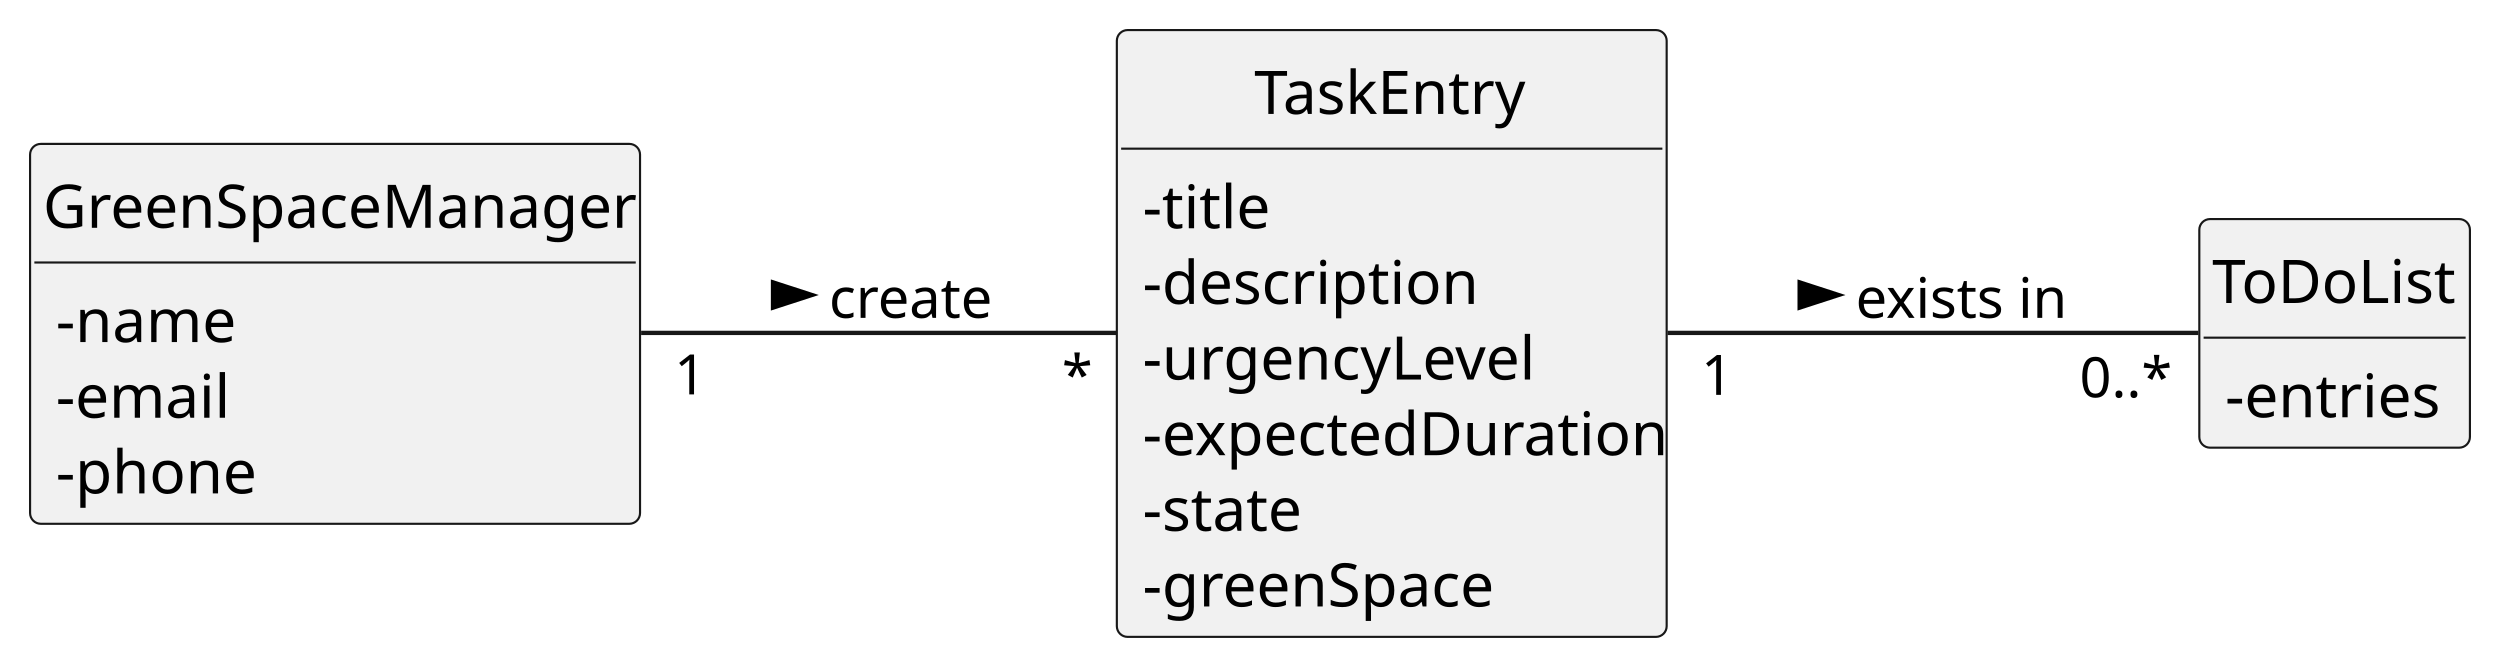
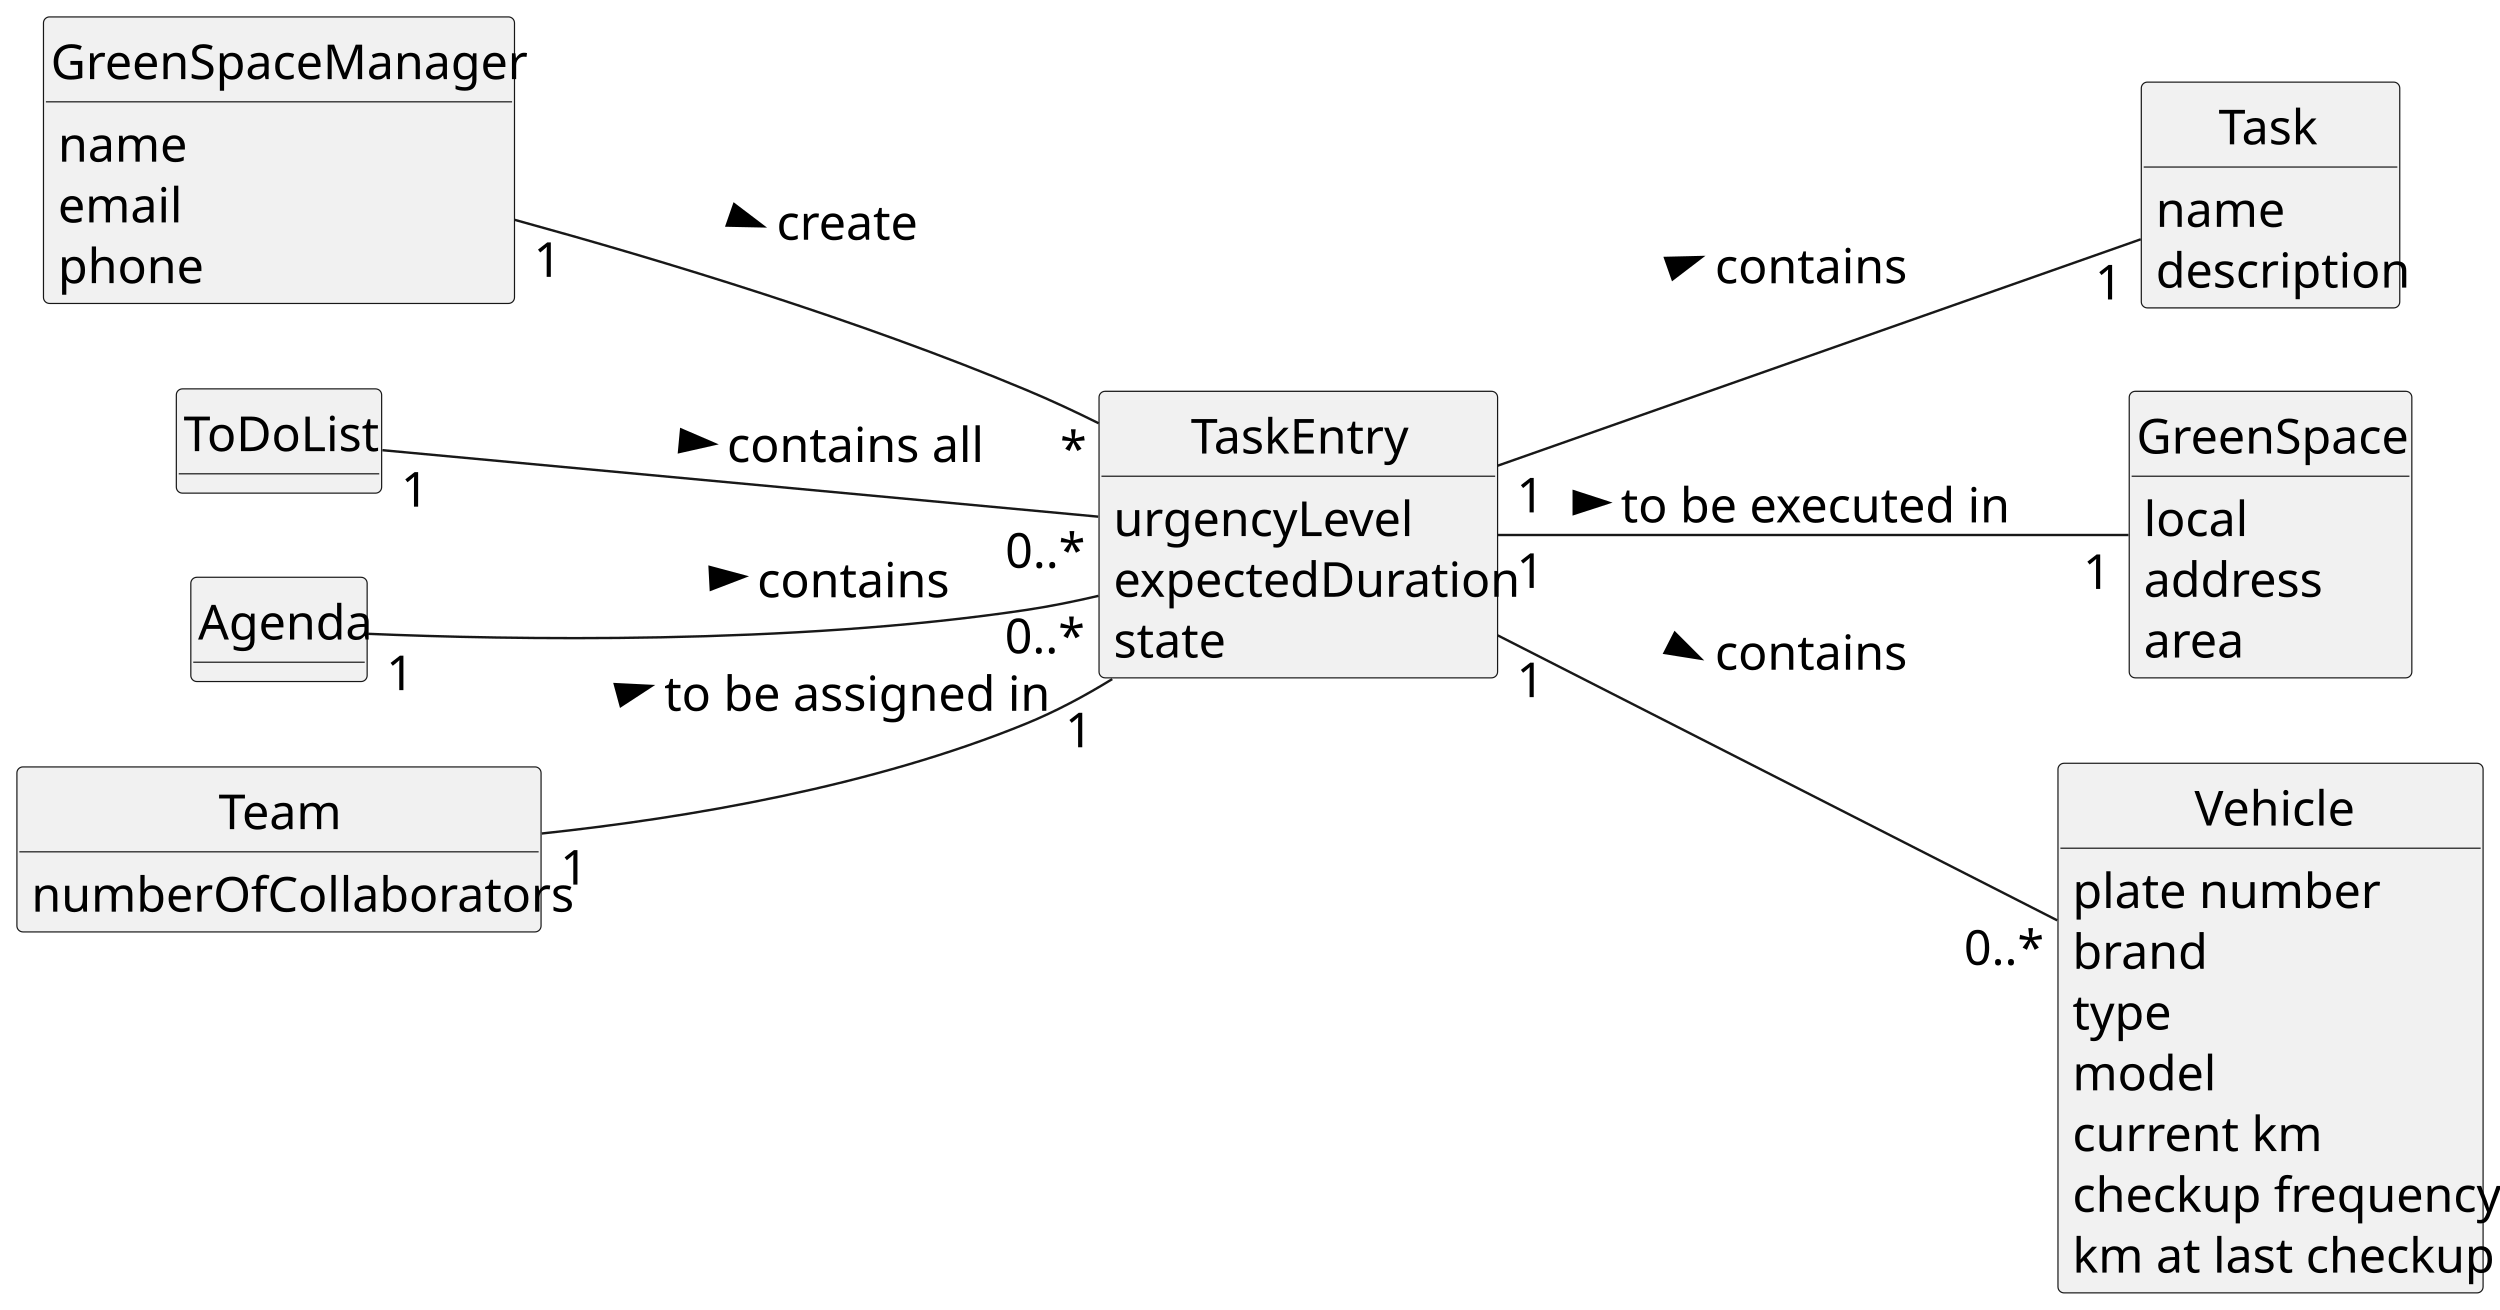
- <svg xmlns="http://www.w3.org/2000/svg" contentStyleType="text/css" height="155px" preserveAspectRatio="none" style="width:582px;height:155px;background:#FFFFFF;" version="1.1" viewBox="0 0 582 155" width="582px" zoomAndPan="magnify">
+ <svg xmlns="http://www.w3.org/2000/svg" contentStyleType="text/css" height="542px" preserveAspectRatio="none" style="width:1035px;height:542px;background:#FFFFFF;" version="1.1" viewBox="0 0 1035 542" width="1035px" zoomAndPan="magnify">
  <defs />
  <g>
-     <g id="elem_TaskEntry">
-       <rect codeLine="14" fill="#F1F1F1" height="141.266" id="TaskEntry" rx="2.5" ry="2.5" style="stroke:#181818;stroke-width:0.5;" width="128" x="260" y="7" />
-       <text fill="#000000" font-family="sans-serif" font-size="14" lengthAdjust="spacing" textLength="64" x="292" y="26.533">TaskEntry</text>
-       <line style="stroke:#181818;stroke-width:0.5;" x1="261" x2="387" y1="34.609" y2="34.609" />
-       <text fill="#000000" font-family="sans-serif" font-size="14" lengthAdjust="spacing" textLength="27" x="266" y="53.143">-title</text>
-       <text fill="#000000" font-family="sans-serif" font-size="14" lengthAdjust="spacing" textLength="74" x="266" y="70.752">-description</text>
-       <text fill="#000000" font-family="sans-serif" font-size="14" lengthAdjust="spacing" textLength="90" x="266" y="88.361">-urgencyLevel</text>
-       <text fill="#000000" font-family="sans-serif" font-size="14" lengthAdjust="spacing" textLength="116" x="266" y="105.971">-expectedDuration</text>
-       <text fill="#000000" font-family="sans-serif" font-size="14" lengthAdjust="spacing" textLength="36" x="266" y="123.58">-state</text>
-       <text fill="#000000" font-family="sans-serif" font-size="14" lengthAdjust="spacing" textLength="82" x="266" y="141.19">-greenSpace</text>
-     </g>
    <g id="elem_GreenSpaceManager">
-       <rect codeLine="24" fill="#F1F1F1" height="88.438" id="GreenSpaceManager" rx="2.5" ry="2.5" style="stroke:#181818;stroke-width:0.5;" width="142" x="7" y="33.5" />
-       <text fill="#000000" font-family="sans-serif" font-size="14" lengthAdjust="spacing" textLength="136" x="10" y="53.033">GreenSpaceManager</text>
-       <line style="stroke:#181818;stroke-width:0.5;" x1="8" x2="148" y1="61.109" y2="61.109" />
-       <text fill="#000000" font-family="sans-serif" font-size="14" lengthAdjust="spacing" textLength="40" x="13" y="79.643">-name</text>
-       <text fill="#000000" font-family="sans-serif" font-size="14" lengthAdjust="spacing" textLength="38" x="13" y="97.252">-email</text>
-       <text fill="#000000" font-family="sans-serif" font-size="14" lengthAdjust="spacing" textLength="45" x="13" y="114.861">-phone</text>
+       <rect codeLine="13" fill="#F1F1F1" height="118.625" id="GreenSpaceManager" rx="2.5" ry="2.5" style="stroke:#181818;stroke-width:0.5;" width="195" x="18" y="7" />
+       <text fill="#000000" font-family="sans-serif" font-size="20" lengthAdjust="spacing" textLength="189" x="21" y="32.762">GreenSpaceManager</text>
+       <line style="stroke:#181818;stroke-width:0.5;" x1="19" x2="212" y1="42.156" y2="42.156" />
+       <text fill="#000000" font-family="sans-serif" font-size="20" lengthAdjust="spacing" textLength="48" x="24" y="66.918">name</text>
+       <text fill="#000000" font-family="sans-serif" font-size="20" lengthAdjust="spacing" textLength="46" x="24" y="92.074">email</text>
+       <text fill="#000000" font-family="sans-serif" font-size="20" lengthAdjust="spacing" textLength="53" x="24" y="117.231">phone</text>
    </g>
    <g id="elem_ToDoList">
-       <rect codeLine="32" fill="#F1F1F1" height="53.219" id="ToDoList" rx="2.5" ry="2.5" style="stroke:#181818;stroke-width:0.5;" width="63" x="512" y="51" />
-       <text fill="#000000" font-family="sans-serif" font-size="14" lengthAdjust="spacing" textLength="57" x="515" y="70.533">ToDoList</text>
-       <line style="stroke:#181818;stroke-width:0.5;" x1="513" x2="574" y1="78.609" y2="78.609" />
-       <text fill="#000000" font-family="sans-serif" font-size="14" lengthAdjust="spacing" textLength="48" x="518" y="97.143">-entries</text>
+       <rect codeLine="19" fill="#F1F1F1" height="43.156" id="ToDoList" rx="2.5" ry="2.5" style="stroke:#181818;stroke-width:0.5;" width="85" x="73" y="161" />
+       <text fill="#000000" font-family="sans-serif" font-size="20" lengthAdjust="spacing" textLength="79" x="76" y="186.762">ToDoList</text>
+       <line style="stroke:#181818;stroke-width:0.5;" x1="74" x2="157" y1="196.156" y2="196.156" />
+     </g>
+     <g id="elem_Task">
+       <rect codeLine="22" fill="#F1F1F1" height="93.469" id="Task" rx="2.5" ry="2.5" style="stroke:#181818;stroke-width:0.5;" width="107" x="886.5" y="34" />
+       <text fill="#000000" font-family="sans-serif" font-size="20" lengthAdjust="spacing" textLength="43" x="918.5" y="59.762">Task</text>
+       <line style="stroke:#181818;stroke-width:0.5;" x1="887.5" x2="992.5" y1="69.156" y2="69.156" />
+       <text fill="#000000" font-family="sans-serif" font-size="20" lengthAdjust="spacing" textLength="48" x="892.5" y="93.918">name</text>
+       <text fill="#000000" font-family="sans-serif" font-size="20" lengthAdjust="spacing" textLength="95" x="892.5" y="119.074">description</text>
+     </g>
+     <g id="elem_TaskEntry">
+       <rect codeLine="27" fill="#F1F1F1" height="118.625" id="TaskEntry" rx="2.5" ry="2.5" style="stroke:#181818;stroke-width:0.5;" width="165" x="455" y="162" />
+       <text fill="#000000" font-family="sans-serif" font-size="20" lengthAdjust="spacing" textLength="89" x="493" y="187.762">TaskEntry</text>
+       <line style="stroke:#181818;stroke-width:0.5;" x1="456" x2="619" y1="197.156" y2="197.156" />
+       <text fill="#000000" font-family="sans-serif" font-size="20" lengthAdjust="spacing" textLength="115" x="461" y="221.918">urgencyLevel</text>
+       <text fill="#000000" font-family="sans-serif" font-size="20" lengthAdjust="spacing" textLength="153" x="461" y="247.074">expectedDuration</text>
+       <text fill="#000000" font-family="sans-serif" font-size="20" lengthAdjust="spacing" textLength="44" x="461" y="272.231">state</text>
+     </g>
+     <g id="elem_Agenda">
+       <rect codeLine="33" fill="#F1F1F1" height="43.156" id="Agenda" rx="2.5" ry="2.5" style="stroke:#181818;stroke-width:0.5;" width="73" x="79" y="239" />
+       <text fill="#000000" font-family="sans-serif" font-size="20" lengthAdjust="spacing" textLength="67" x="82" y="264.762">Agenda</text>
+       <line style="stroke:#181818;stroke-width:0.5;" x1="80" x2="151" y1="274.156" y2="274.156" />
+     </g>
+     <g id="elem_Team">
+       <rect codeLine="36" fill="#F1F1F1" height="68.312" id="Team" rx="2.5" ry="2.5" style="stroke:#181818;stroke-width:0.5;" width="217" x="7" y="317.5" />
+       <text fill="#000000" font-family="sans-serif" font-size="20" lengthAdjust="spacing" textLength="50" x="90.5" y="343.262">Team</text>
+       <line style="stroke:#181818;stroke-width:0.5;" x1="8" x2="223" y1="352.656" y2="352.656" />
+       <text fill="#000000" font-family="sans-serif" font-size="20" lengthAdjust="spacing" textLength="205" x="13" y="377.418">numberOfCollaborators</text>
+     </g>
+     <g id="elem_GreenSpace">
+       <rect codeLine="40" fill="#F1F1F1" height="118.625" id="GreenSpace" rx="2.5" ry="2.5" style="stroke:#181818;stroke-width:0.5;" width="117" x="881.5" y="162" />
+       <text fill="#000000" font-family="sans-serif" font-size="20" lengthAdjust="spacing" textLength="111" x="884.5" y="187.762">GreenSpace</text>
+       <line style="stroke:#181818;stroke-width:0.5;" x1="882.5" x2="997.5" y1="197.156" y2="197.156" />
+       <text fill="#000000" font-family="sans-serif" font-size="20" lengthAdjust="spacing" textLength="40" x="887.5" y="221.918">local</text>
+       <text fill="#000000" font-family="sans-serif" font-size="20" lengthAdjust="spacing" textLength="71" x="887.5" y="247.074">address</text>
+       <text fill="#000000" font-family="sans-serif" font-size="20" lengthAdjust="spacing" textLength="40" x="887.5" y="272.231">area</text>
+     </g>
+     <g id="elem_Vehicle">
+       <rect codeLine="46" fill="#F1F1F1" height="219.25" id="Vehicle" rx="2.5" ry="2.5" style="stroke:#181818;stroke-width:0.5;" width="176" x="852" y="316" />
+       <text fill="#000000" font-family="sans-serif" font-size="20" lengthAdjust="spacing" textLength="63" x="908.5" y="341.762">Vehicle</text>
+       <line style="stroke:#181818;stroke-width:0.5;" x1="853" x2="1027" y1="351.156" y2="351.156" />
+       <text fill="#000000" font-family="sans-serif" font-size="20" lengthAdjust="spacing" textLength="114" x="858" y="375.918">plate number</text>
+       <text fill="#000000" font-family="sans-serif" font-size="20" lengthAdjust="spacing" textLength="50" x="858" y="401.074">brand</text>
+       <text fill="#000000" font-family="sans-serif" font-size="20" lengthAdjust="spacing" textLength="38" x="858" y="426.231">type</text>
+       <text fill="#000000" font-family="sans-serif" font-size="20" lengthAdjust="spacing" textLength="53" x="858" y="451.387">model</text>
+       <text fill="#000000" font-family="sans-serif" font-size="20" lengthAdjust="spacing" textLength="93" x="858" y="476.543">current km</text>
+       <text fill="#000000" font-family="sans-serif" font-size="20" lengthAdjust="spacing" textLength="164" x="858" y="501.699">checkup frequency</text>
+       <text fill="#000000" font-family="sans-serif" font-size="20" lengthAdjust="spacing" textLength="164" x="858" y="526.856">km at last checkup</text>
    </g>
    <g id="link_GreenSpaceManager_TaskEntry">
-       <path codeLine="36" d="M149.25,77.5 C184.16,77.5 226.02,77.5 259.9,77.5 " fill="none" id="GreenSpaceManager-TaskEntry" style="stroke:#181818;stroke-width:1.0;" />
-       <polygon fill="#000000" points="189,68.676,179.955,65.737,179.955,71.615,189,68.676" style="stroke:#000000;stroke-width:1.0;" />
-       <text fill="#000000" font-family="sans-serif" font-size="13" lengthAdjust="spacing" textLength="36" x="193" y="73.995">create</text>
-       <text fill="#000000" font-family="sans-serif" font-size="13" lengthAdjust="spacing" textLength="7" x="156.959" y="91.816">1</text>
-       <text fill="#000000" font-family="sans-serif" font-size="13" lengthAdjust="spacing" textLength="5" x="247.199" y="91.925">*</text>
+       <path codeLine="56" d="M213.06,91.01 C274.75,107.94 355.85,132.57 425,161.5 C434.84,165.61 444.95,170.32 454.88,175.25 " fill="none" id="GreenSpaceManager-TaskEntry" style="stroke:#181818;stroke-width:1.0;" />
+       <polygon fill="#000000" points="316.055,93.71,303.935,84.508,300.841,93.389,316.055,93.71" style="stroke:#000000;stroke-width:1.0;" />
+       <text fill="#000000" font-family="sans-serif" font-size="20" lengthAdjust="spacing" textLength="56" x="321.5" y="99.262">create</text>
+       <text fill="#000000" font-family="sans-serif" font-size="20" lengthAdjust="spacing" textLength="11" x="220.951" y="114.626">1</text>
+       <text fill="#000000" font-family="sans-serif" font-size="20" lengthAdjust="spacing" textLength="8" x="438.895" y="192.925">*</text>
    </g>
-     <g id="link_TaskEntry_ToDoList">
-       <path codeLine="37" d="M388.2,77.5 C428.84,77.5 479.83,77.5 511.8,77.5 " fill="none" id="TaskEntry-ToDoList" style="stroke:#181818;stroke-width:1.0;" />
-       <polygon fill="#000000" points="428,68.676,418.955,65.737,418.955,71.615,428,68.676" style="stroke:#000000;stroke-width:1.0;" />
-       <text fill="#000000" font-family="sans-serif" font-size="13" lengthAdjust="spacing" textLength="49" x="432" y="73.995">exists in</text>
-       <text fill="#000000" font-family="sans-serif" font-size="13" lengthAdjust="spacing" textLength="7" x="396.028" y="91.925">1</text>
-       <text fill="#000000" font-family="sans-serif" font-size="13" lengthAdjust="spacing" textLength="20" x="484.112" y="92.482">0..*</text>
+     <g id="link_TaskEntry_Task">
+       <path codeLine="57" d="M620.03,192.8 C699.62,164.78 818.37,122.97 886.28,99.06 " fill="none" id="TaskEntry-Task" style="stroke:#181818;stroke-width:1.0;" />
+       <polygon fill="#000000" points="704.546,106.421,689.334,106.792,692.457,115.663,704.546,106.421" style="stroke:#000000;stroke-width:1.0;" />
+       <text fill="#000000" font-family="sans-serif" font-size="20" lengthAdjust="spacing" textLength="72" x="710" y="117.262">contains</text>
+       <text fill="#000000" font-family="sans-serif" font-size="20" lengthAdjust="spacing" textLength="11" x="627.87" y="212.143">1</text>
+       <text fill="#000000" font-family="sans-serif" font-size="20" lengthAdjust="spacing" textLength="11" x="867.322" y="123.974">1</text>
+     </g>
+     <g id="link_TaskEntry_GreenSpace">
+       <path codeLine="58" d="M620.03,221.5 C697.68,221.5 812.6,221.5 881.22,221.5 " fill="none" id="TaskEntry-GreenSpace" style="stroke:#181818;stroke-width:1.0;" />
+       <polygon fill="#000000" points="666,208.078,651.528,203.376,651.528,212.78,666,208.078" style="stroke:#000000;stroke-width:1.0;" />
+       <text fill="#000000" font-family="sans-serif" font-size="20" lengthAdjust="spacing" textLength="150" x="671" y="216.262">to be executed in</text>
+       <text fill="#000000" font-family="sans-serif" font-size="20" lengthAdjust="spacing" textLength="11" x="627.87" y="243.399">1</text>
+       <text fill="#000000" font-family="sans-serif" font-size="20" lengthAdjust="spacing" textLength="11" x="862.386" y="243.817">1</text>
+     </g>
+     <g id="link_Team_TaskEntry">
+       <path codeLine="59" d="M224.29,345.07 C285.04,338.59 361.29,325.59 425,299.5 C437.02,294.58 449.03,288.17 460.47,281.14 " fill="none" id="Team-TaskEntry" style="stroke:#181818;stroke-width:1.0;" />
+       <polygon fill="#000000" points="269.722,283.988,254.524,283.23,256.981,292.308,269.722,283.988" style="stroke:#000000;stroke-width:1.0;" />
+       <text fill="#000000" font-family="sans-serif" font-size="20" lengthAdjust="spacing" textLength="149" x="275" y="294.262">to be assigned in</text>
+       <text fill="#000000" font-family="sans-serif" font-size="20" lengthAdjust="spacing" textLength="11" x="231.969" y="366.234">1</text>
+       <text fill="#000000" font-family="sans-serif" font-size="20" lengthAdjust="spacing" textLength="11" x="440.959" y="309.368">1</text>
+     </g>
+     <g id="link_Agenda_TaskEntry">
+       <path codeLine="60" d="M152.37,262.4 C210.15,264.83 327.24,267.13 425,252.5 C434.74,251.04 444.83,249.01 454.79,246.67 " fill="none" id="Agenda-TaskEntry" style="stroke:#181818;stroke-width:1.0;" />
+       <polygon fill="#000000" points="308.489,238.663,293.792,234.718,294.281,244.11,308.489,238.663" style="stroke:#000000;stroke-width:1.0;" />
+       <text fill="#000000" font-family="sans-serif" font-size="20" lengthAdjust="spacing" textLength="72" x="313.5" y="247.262">contains</text>
+       <text fill="#000000" font-family="sans-serif" font-size="20" lengthAdjust="spacing" textLength="11" x="159.917" y="285.727">1</text>
+       <text fill="#000000" font-family="sans-serif" font-size="20" lengthAdjust="spacing" textLength="31" x="415.964" y="270.455">0..*</text>
+     </g>
+     <g id="link_ToDoList_TaskEntry">
+       <path codeLine="61" d="M158.31,186.38 C227.19,192.78 365.76,205.65 454.68,213.9 " fill="none" id="ToDoList-TaskEntry" style="stroke:#181818;stroke-width:1.0;" />
+       <polygon fill="#000000" points="295.966,183.818,281.99,177.798,281.121,187.162,295.966,183.818" style="stroke:#000000;stroke-width:1.0;" />
+       <text fill="#000000" font-family="sans-serif" font-size="20" lengthAdjust="spacing" textLength="97" x="301" y="191.262">contains all</text>
+       <text fill="#000000" font-family="sans-serif" font-size="20" lengthAdjust="spacing" textLength="11" x="166.009" y="209.752">1</text>
+       <text fill="#000000" font-family="sans-serif" font-size="20" lengthAdjust="spacing" textLength="31" x="416.152" y="235.057">0..*</text>
+     </g>
+     <g id="link_TaskEntry_Vehicle">
+       <path codeLine="62" d="M620.03,263.03 C687.39,297.34 782.79,345.93 851.69,381.03 " fill="none" id="TaskEntry-Vehicle" style="stroke:#181818;stroke-width:1.0;" />
+       <polygon fill="#000000" points="704.129,272.709,693.367,261.95,689.099,270.331,704.129,272.709" style="stroke:#000000;stroke-width:1.0;" />
+       <text fill="#000000" font-family="sans-serif" font-size="20" lengthAdjust="spacing" textLength="72" x="710" y="277.262">contains</text>
+       <text fill="#000000" font-family="sans-serif" font-size="20" lengthAdjust="spacing" textLength="11" x="627.87" y="288.627">1</text>
+       <text fill="#000000" font-family="sans-serif" font-size="20" lengthAdjust="spacing" textLength="31" x="813.067" y="399.44">0..*</text>
    </g>
  </g>
</svg>
